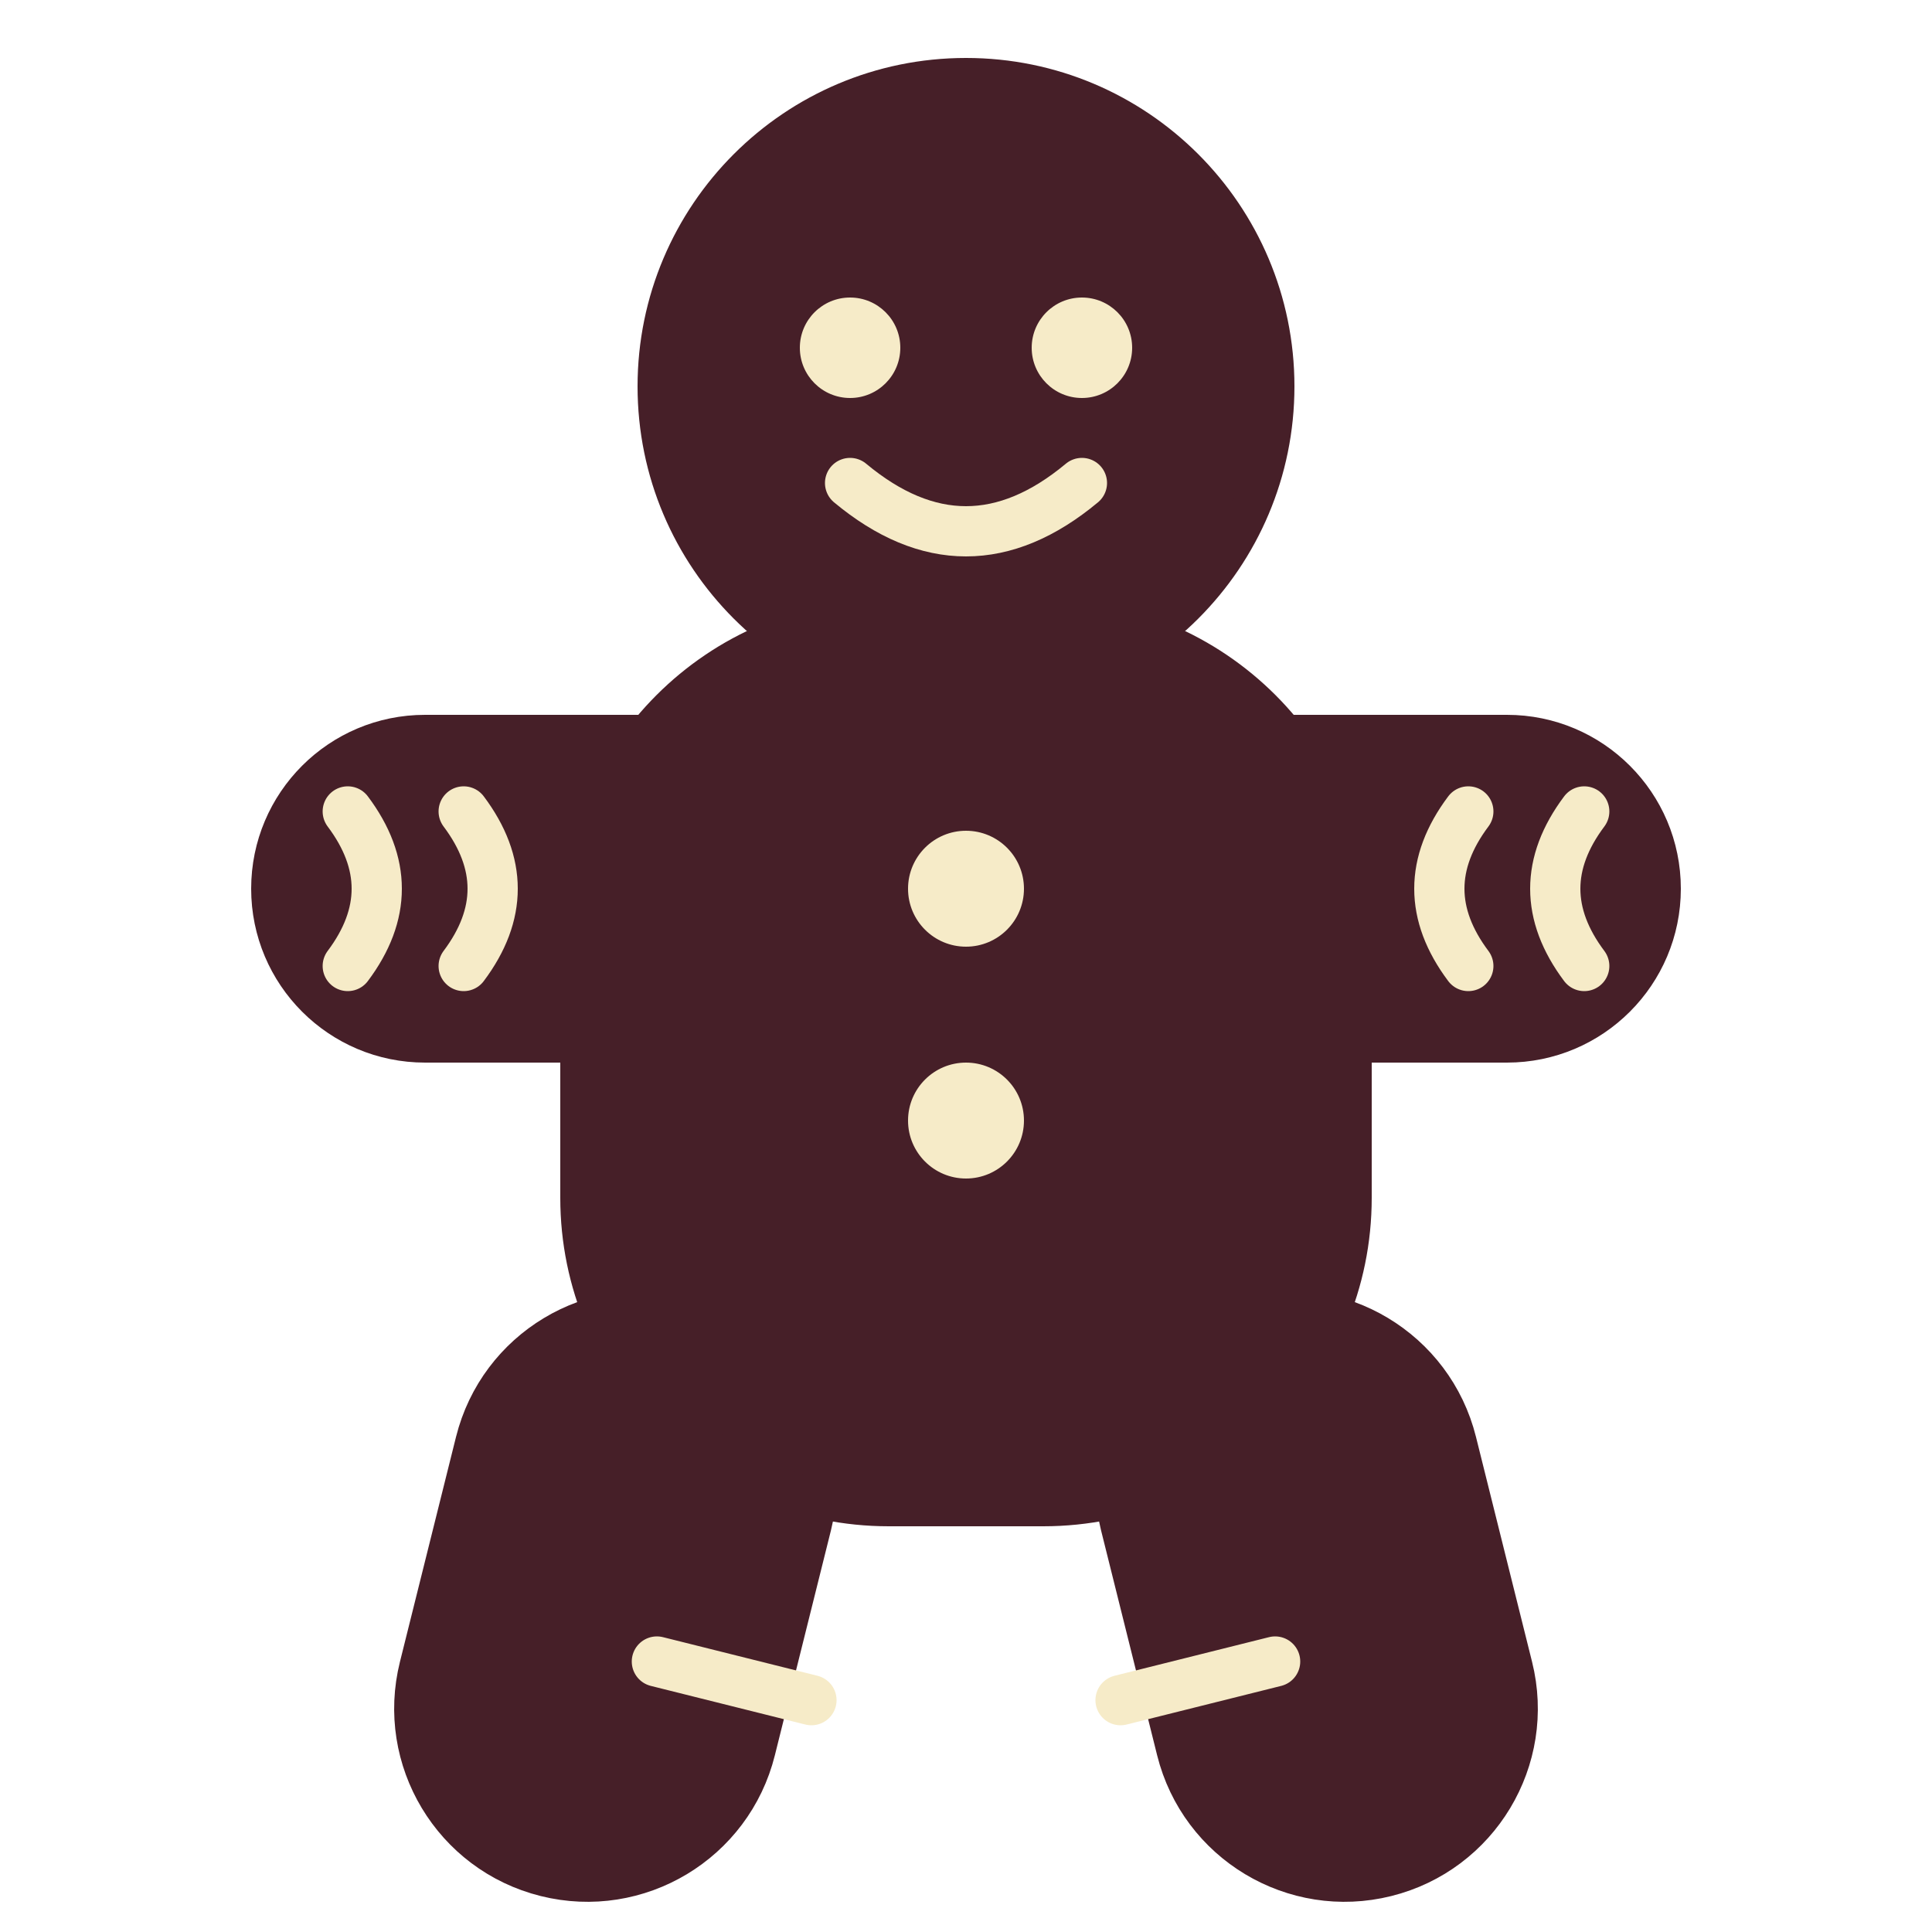
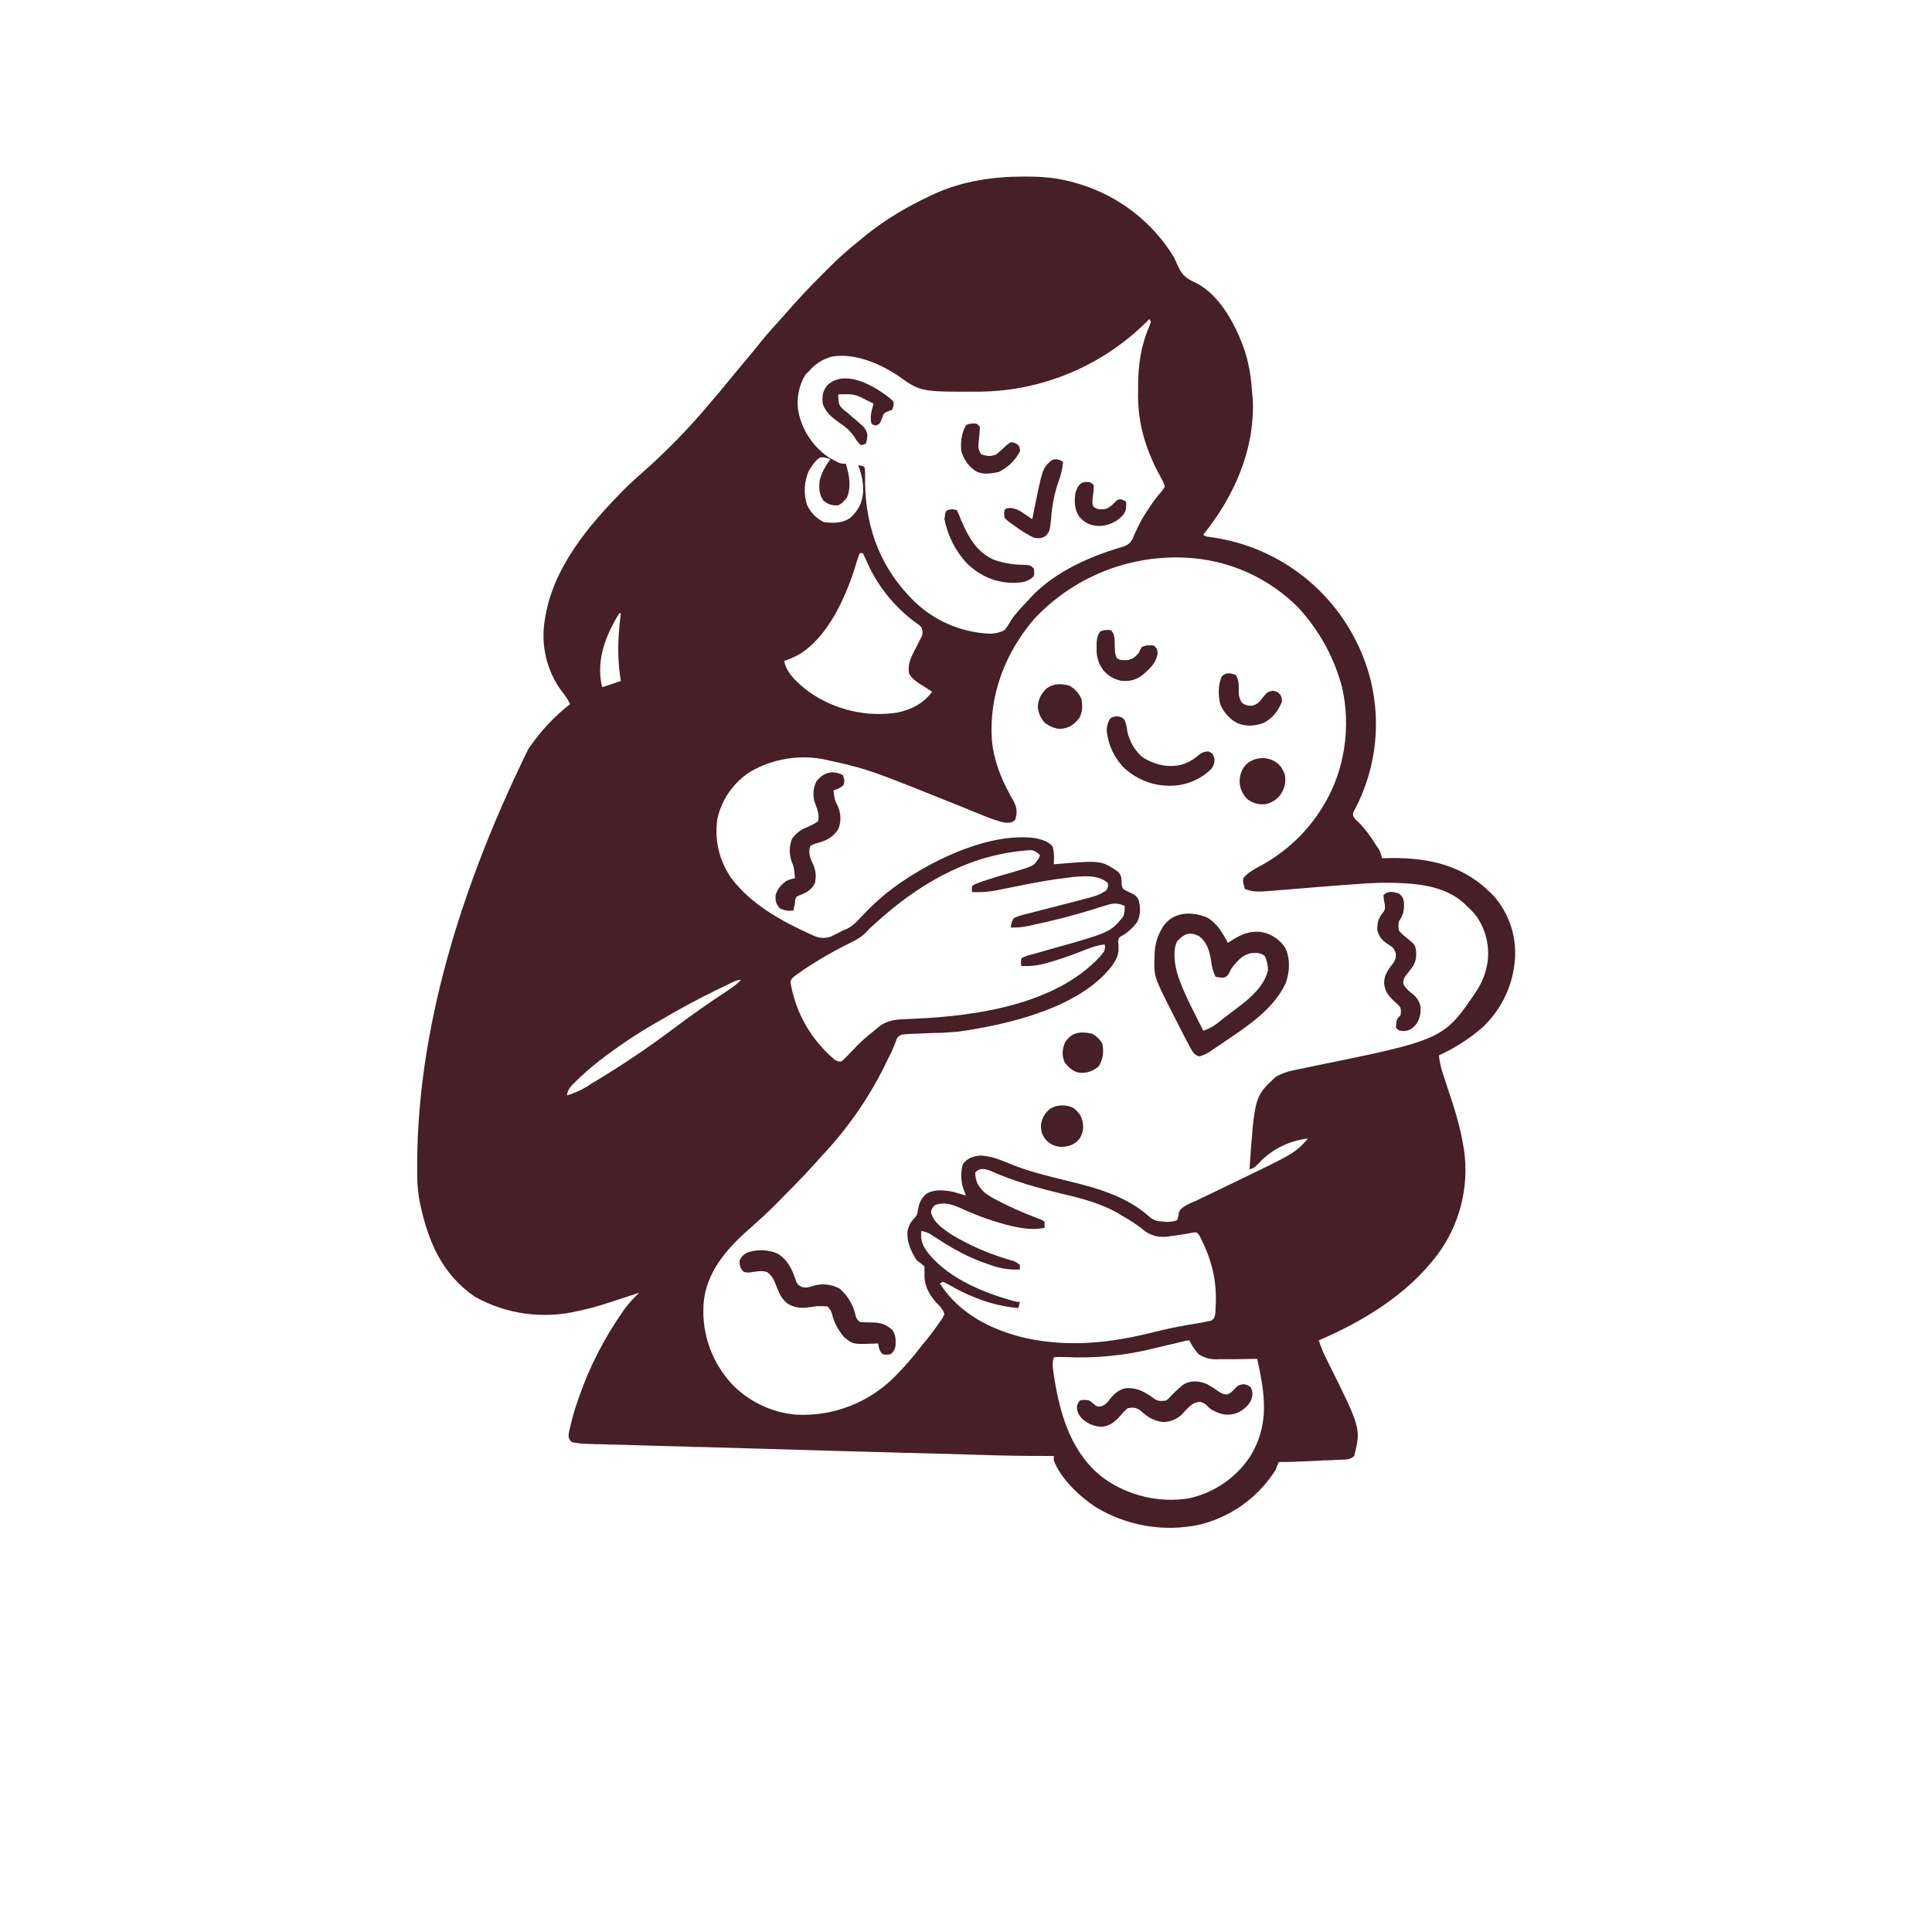
- <svg xmlns="http://www.w3.org/2000/svg" viewBox="0 0 100 100">
-   <g fill="#461F28" stroke="#461F28" stroke-width="2">
-     <rect x="14" y="38" width="72" height="16" rx="8" />
-     <rect x="26" y="68" width="18" height="30" rx="9" transform="rotate(14 35 70)" />
-     <rect x="56" y="68" width="18" height="30" rx="9" transform="rotate(-14 65 70)" />
-     <rect x="30" y="32" width="40" height="46" rx="16" />
-     <circle cx="50" cy="20" r="16" />
-   </g>
-   <g fill="#F6EBC8">
-     <circle cx="44" cy="18" r="2.6" />
-     <circle cx="56" cy="18" r="2.6" />
-     <circle cx="50" cy="46" r="3" />
-     <circle cx="50" cy="58" r="3" />
-   </g>
-   <g fill="none" stroke="#F6EBC8" stroke-width="2.6" stroke-linecap="round">
-     <path d="M44 25 q6 5 12 0" />
-     <path d="M18 42 q3 4 0 8 M24 42 q3 4 0 8 M82 42 q-3 4 0 8 M76 42 q-3 4 0 8" />
-     <path d="M34 86 l8 2 M58 88 l8 -2" />
-   </g>
+ <svg xmlns="http://www.w3.org/2000/svg" width="1254" height="1254" aria-label="Dziewczyna przytulająca pierniczka" viewBox="0 0 1254 1254">
+   <path fill="#461F28" d="M664.1 114.6h2c11.4 0 22 1 32.9 4.4l2.1.6A109 109 0 0 1 762 167l2.9 6.4c2.7 5.7 5.7 7.6 11.3 10.2 15.8 7.9 26.2 28 31.7 44a103 103 0 0 1 4.4 22.2l.7 8.2.2 2.6c1 32-12.4 62-32.2 86.4 1.4 1.4 2.5 1.3 4.5 1.6a124 124 0 0 1 93.4 65 119 119 0 0 1-.4 113.4c-.5 2-.5 2 .6 4q1.6 1.8 3.5 3.5a80 80 0 0 1 9.8 12.9l1.3 2 1.3 1.8q1.4 2.8 2 5.8h1.6c25-.7 48.2 3 67.1 20.8l2.3 2.2 1.7 1.7a56 56 0 0 1 13.7 39 67 67 0 0 1-22 46.9A120 120 0 0 1 934 685c.4 5.1 1.7 9.6 3.4 14.5l1.4 4.2.7 2.3c4.4 12.8 8.4 25.6 10.5 39l.3 1.8a92 92 0 0 1-17.7 68.1C913.2 840.4 885 857.5 856 870a78 78 0 0 0 5.4 13c22 44.1 22 44.1 17.6 62-2.3 2-4 2.3-7 2.4l-2.5.1-2.6.1-2.7.2q-4.3 0-8.6.3l-5.7.3-10.6.4-2.3.1h-5l-2 .1c-1 2.2-1 2.2-2 5a81 81 0 0 1-49.4 35.6c-23.1 5-47.4.8-67.6-11.5-10.5-7-22.3-18.1-27-30.1v-3h-1.6q-23.4.1-46.8-.7l-10.3-.3-36.4-1h-2.4l-4.8-.2-44.4-1.2-40.5-1.2-41.8-1.2h-4.7l-2.4-.2-16.3-.4-20-.6-10-.3q-5.6 0-11-.3h-3.3c-11.2-.4-11.2-.4-16.3-1.4-1.7-2-2-2.6-1.9-5.3a161 161 0 0 1 6.5-23.3q10.4-30.1 28.7-56.2l1.2-1.7A78 78 0 0 1 415 839l-2.3.8c-25.6 8.4-25.6 8.4-35.5 10.7l-1.9.4a93 93 0 0 1-67-9.2c-21.7-14.8-30.5-36.3-35.8-61.2q-1.6-8.3-1.7-16.6v-2c-1-81.8 22.2-174 72.2-275.9l1.2-1.7A128 128 0 0 1 370 457a36 36 0 0 0-5.4-8.3 61 61 0 0 1-11-46.2c4.9-34 28.8-61.9 52-85.3l1.6-1.6q5.2-5 10.8-9.8a412 412 0 0 0 40-40.8l1.5-1.8q8.4-9.6 16.4-19.6l9-10.8q4.3-5 8.2-10 5.1-6.4 10.7-12.4l5.7-6.4q11.2-12.9 23.3-25l4.8-4.8A223 223 0 0 1 558 156l3.6-3c13-10.5 27.2-18.9 42.4-26l3-1.4c17.7-8 37.8-11 57.1-11M746 207l-1.6 1.7a156 156 0 0 1-107.7 45.5c-39.2.2-39.2.2-54-10.5-12.2-7.9-27.7-14.6-42.5-12.3A29 29 0 0 0 525 241l-2.1 2a35 35 0 0 0-4.9 23 47 47 0 0 0 19.8 30.8c7.5 4.2 7.5 4.2 11.2 4.2 2.2 7.1 3.7 15 .7 22-3.3 3.8-3.3 3.8-5.7 5-3.9.2-6.3-.5-9.4-2.9-3-4-3.1-8.2-2.6-13.1 1.3-5.3 3.8-9.6 7-14-4.3-1.3-4.3-1.3-7-1a24 24 0 0 0-6 7l-1 1.5a32 32 0 0 0-1.3 22q3.6 7.8 11.3 11.5c6.2.5 11.8.8 17-3 5.3-5 7.6-9.4 8.2-16.6.2-6.3-.8-11.5-3.2-17.4 2 .2 2 .2 4 1 .5 2 .5 2 .5 4.7v6.2c.6 29.7 10.4 55.3 31.7 76.2a75 75 0 0 0 48.9 21.2 21 21 0 0 0 9.9-2.3q2.4-3 4.3-6.4c3-4.7 7-8.6 10.7-12.6l1.8-2c13.6-14.7 33.5-24.6 52.3-30.7l2-.7 4-1.2c3.8-1.1 6.1-2 8-5.6l1.7-4q4.1-9.2 10-17.5l1.3-2q2.9-4.1 6.4-8l1.5-2.3c-.5-2.4-.5-2.4-2-5l-1.5-3-.9-1.5a125 125 0 0 1-8.6-20.8 100 100 0 0 1-4.3-32.4v-2c0-14.3 1.7-26.6 7.4-39.8l.9-2.5zM558 359l-1.4 4-.9 2.7-.8 2.8c-6.4 20-17.9 45.7-37 56.7q-4.4 2.3-8.9 3.8c1.4 8.3 9.7 15.2 16 20a79 79 0 0 0 57.6 13.5c9.2-2 16.8-6 22.4-13.5l-2.5-1.6-3.3-2.2-1.7-1c-3-2-5.8-3.8-7.5-7.2-1-6.5 1.6-11 4.6-16.7l2.5-5 1.2-2.2c.8-2.5.7-3.7-.3-6.1-1.6-1.5-1.6-1.5-3.8-3a98 98 0 0 1-32-40.4L560 359zm113.3 42.7c-18.9 22-29.5 49.6-27.5 78.8 1.1 12 5.4 23.5 11.1 34.1l1 1.9 2 3.5c2.3 4.4 2.4 7.2 1.1 12-2.3 2.1-3 2-6.4 2-5.4-1-10.3-3-15.3-5l-5.4-2.2-7.8-3.2c-60-24.1-60-24.1-84.1-29.6l-3.1-.7a69 69 0 0 0-49.9 7.6 49 49 0 0 0-21.3 30.2 53 53 0 0 0 9.2 39.2c13 17 32.6 27.7 51.8 36.4l1.7.8c4 1.6 6.5 1.6 10.6.5l4-1.9 1.9-1 2.1-1.1 2.7-1.1c4.6-2.3 7.9-6.3 11.4-10A147 147 0 0 1 583 574l1.7-1.2c23-15.8 58.5-32.6 87.3-28.8 4.4 1 7.9 1.9 11 5.1 1.4 4 1.2 7.7 1 11.9l2.4-.2c28.3-2.4 28.3-2.4 39.6 5.2 1.9 2.7 2 4.1 2 7.4a8 8 0 0 0 1 3.6c2 1.2 2 1.2 4.4 2.3 2.9 1.4 4.3 2 5.7 5 1.2 4.9 1.3 9.2-.8 13.8a30 30 0 0 1-11 9.8c-1.3 1.1-1.3 1.1-1.5 3.3l.2 2.5c.1 4.7-.4 7.4-3 11.3l-1 1.6c-20.9 27.6-67.5 38.4-100 43q-8.3.8-16.4.9l-12.6.5-2.7.1c-5.8.4-5.8.4-8 2.6l-.9 2.4-1.1 2.7-1.3 3.2-3.8 7.7-1 2.1a241 241 0 0 1-39.7 57.3 591 591 0 0 1-25.6 27.1l-4.8 4.9q-7.5 7.5-15.2 14.3C474 808.3 460 822.7 457 843a69 69 0 0 0 16 53l1.4 1.7a66 66 0 0 0 42 20.5 84 84 0 0 0 65-25.3q8.3-8.4 15.6-17.9l2-2.5q5.7-6.7 10.6-13.9l1.1-1.5c1-1.4 1-1.4 2.3-4.1-.9-3.3-3-5.2-5.4-7.6-5-5.7-8-11.6-7.5-19.3l-.1-4.1c-2.2-2-2.2-2-5-4-3.8-5.8-6.5-12-6-19 .9-3.4 2-6 4.6-8.4 1.8-2 2-3.4 2.3-6 .9-4.1 2-6.6 5.1-9.6 5.3-3.3 12.2-2.6 18.1-1.3l7.9 2.3-.7-1.7a28 28 0 0 1-1.4-18.6c3-4 6.2-5 11.1-5.7 7.1.2 13.3 2.8 19.8 5.5 11.6 4.8 23.9 7.7 36 10.7 19.3 4.6 39.2 10 54.3 23.6a12 12 0 0 0 8.5 3l2.8.3c2.5-.1 4.3-.2 6.6-1.1q1-2.4 1.2-5.2c1.8-4.1 7.9-5.9 11.7-7.7l3.5-1.7 11.7-5.6 2-1 4-1.9 3.7-1.8c38.6-18.6 38.6-18.6 47.2-28.1a51 51 0 0 0-30 14c-4.8 5-4.8 5-8 6 3.3-47.3 3.3-47.3 17-60 4.8-2.8 9.5-4 14.9-5l5.3-1.1 2.8-.6c86.1-17.5 86.1-17.5 107.7-49.6a47 47 0 0 0 6.8-18 42 42 0 0 0-7-29.7 44 44 0 0 0-6.5-7l-1.5-1.5C938.1 575 920.2 573.4 904 573h-2.2c-9.7-.2-19.3.7-29 1.4l-5.7.4-29.7 2.4c-22.8 2-22.8 2-29.4-.2-1.3-4.7-1.3-4.7-1-7 2.9-3.6 6.5-5.5 10.5-7.7a106 106 0 0 0 41.3-39.1c14-22.5 18.3-51.7 12.2-77.4a121 121 0 0 0-26-48.8l-2-2.3a110 110 0 0 0-73-32.7l-2-.1a126 126 0 0 0-96.7 39.8M402 398c-8.6 13.8-15 29.8-11.5 46.4l.5 1.6 1.9-.6L403 442l-.5-3c-2-13.9-1.3-27.2.5-41zm171 197-1.4 1.2c-7 6.2-7 6.2-9.6 9.1-3.8 3.8-8.7 6-13.4 8.3q-13.8 7-26.7 15.6l-2.4 1.7c-5.4 3.8-5.4 3.8-6.5 6.1a83 83 0 0 0 29 51c2 1 2 1 4 1q2.9-2.3 5.2-5l3-3 1.4-1.6a113 113 0 0 1 11.7-10.3l2.3-2 2.1-1.6c5-3.3 10-3.8 15.8-4l4.4-.2 2.3-.1c39.7-1.8 90.5-9.2 119.3-39.8 3.4-4 3.4-4 3.8-6.8l-.3-1.6c-5.6.6-10.5 2.6-15.7 4.7q-10.6 4.2-21.6 7.3l-2.3.6c-5 1.3-9.3 1.6-14.4 1.4-.5-2.3-.5-2.3 0-5 2.4-1.5 5.2-2.1 7.9-2.8l10.5-3c39.2-11 39.2-11 47.6-21.2 1-2.6 1-4.2 1-7-5-2.2-8-1.8-13.3 0l-4.5 1.4-2.5.8q-19.5 6-39.5 10.2l-2.2.5c-4.1.9-7.8 1.3-12 1.1.4-2.5.7-4 2-6 2.7-1.5 5.7-2.2 8.7-2.9l2.8-.7 7.8-2 21.3-5.5c14.2-3.7 14.2-3.7 19.4-6.9 1.4-2.6 1.4-2.6 1-5-6.3-5.2-14.7-4.4-22.4-3.8l-7.3 1-2.8.3c-12.5 1.8-24.9 4.4-37.3 6.9A67 67 0 0 1 631 579c-.3-1.9-.3-1.9 0-4 1.7-1.1 1.7-1.1 4.2-2l2.7-1q9-3 18-5.5c15.2-4.4 15.2-4.4 18.5-9.8l.6-1.7c-2-1.8-3.3-3-6.1-3.2-37 2.2-68.6 19.5-95.9 43.2m-99.3 43.4-1.6.8-7.1 3.4q-18.4 9-36 19.4l-5.2 3a317 317 0 0 0-34.5 23.3 176 176 0 0 0-16.9 14.9c-2.4 2.5-4 4.3-4.4 7.8a56 56 0 0 0 15.8-7.6q27.9-16.6 53.7-36a624 624 0 0 1 34.3-24.1l2.3-1.6 2-1.4q2.7-2 4.9-4.3c-2.8 0-4.7 1.2-7.3 2.4M633 761c.1 6 1.8 8.9 6 13a47 47 0 0 0 8.1 5q12 6.3 25 11.2l2.4 1 2.1.8 1.4 1v4c-6.3 1.1-11.5.8-17.8-.5l-2.8-.5a178 178 0 0 1-34-11.9c-5.7-2.4-10.4-4.1-16.4-2-2 1.9-2 1.9-2.8 4.6 1.7 6.9 8 11 13.7 14.8a159 159 0 0 0 35.3 15.6l2.2.7 1.9.5q2.6.9 4.7 2.7v3a49 49 0 0 1-20.1-3.3c-12.6-4-23.7-10.3-34.7-17.5l-1.9-1.2-1.6-1.1q-2.7-1.4-5.7-1.9c-.7 6.4 1 10 5 15 13.5 16.4 37 25.8 57 31h2l-1 4a88 88 0 0 1-18.3-3.4l-2.6-.8q-11.4-3.7-21.8-9.6l-2.4-1.3-2.2-1.2-1.7-.7-2 1c12.5 19.7 33.5 30.3 55.7 35.5 28.8 6.2 55.6 3.1 83.8-4q10-2.5 20.1-4.3c10.4-1.7 10.4-1.7 13.9-2.5l2.6-.5c1.9-1.2 1.9-1.2 2.7-4.3l.2-3.9.1-1.8c.8-16-2.7-30-10.1-44.2l-.9-1.7c-1.1-1.3-1.1-1.3-2.8-1.4l-2 .3-2 .4-2.3.4-8 1.2q-1 0-2 .3c-6 .8-10.5.1-15.5-3.1l-2.4-2a121 121 0 0 0-14-9l-1.8-1.2c-10.9-6-22.5-9.2-34.5-12-16.8-4-33-8.5-48.8-15.6-3.8-1.2-6.2-1.4-9 1.4m134.5 109.8-2.2.5-2.4.6-5.2 1.2-8 1.9a197 197 0 0 1-58.7 5.8h-2c-2-.1-2-.1-5 .2-1.4 4.2-.5 7.7.1 12l.4 2.7c4 24.2 11.6 48.7 32.2 64a75 75 0 0 0 54.6 12.9A64 64 0 0 0 811 946c13.3-21 10.1-41 5-64h-2.8l-10.5.2h-11.1l-2 .1c-4.7 0-7.6-.9-11.6-3.3a35 35 0 0 1-6-9q-2.3.1-4.5.8" />
+   <path fill="#461F28" d="M574.5 256.1c4 3 4 3 5.5 4.9 0 2.6 0 2.6-1 5l-2.4.9c-2.6 1.1-2.6 1.1-3.5 2.7 0 .4 0 .4-.7 2-1.2 3.3-1.2 3.3-3.5 4.5-1.9-.1-1.9-.1-3.2-1.1-1.4-4.2.2-8.9 1.3-13l-4.8-2.4-2.7-1.4a21 21 0 0 0-10.7-2.3h-2.7l-2.1.1c.4 6.8.4 6.8 3.3 9.7l3 2.4 2.8 2.5 1.5 1.2c7.2 6.2 7.2 6.2 8.4 10.2-.2 3.2-.2 3.2-1 6l-3 1c-2.2-1.6-3.3-3.5-4.7-5.8a31 31 0 0 0-8.8-8.3c-5-3.6-9.5-6.8-11.5-12.9-.4-5-.2-7.9 3-12 11-9.9 27.5-1 37.5 6.1M634 275l2 2q-.1 4.4-.7 8.8c-.4 3.6-.6 6.2 1.7 9.2 3.8 1 5.8 1.5 9.5 0 2.5-2 2.5-2 4.2-3.6q2.4-2.4 5.3-4.4c2.9.4 2.9.4 5 2 1 1.8 1 1.8 1 4a30 30 0 0 1-13.9 13.4c-5.3 1-10.6 2-15.4-1A23 23 0 0 1 624 293c-.7-6 0-11.6 3-17 2.5-1.3 4.2-1.2 7-1M686.7 298.3c2.3.7 2.3.7 3.3 1.7-.4 4.2-1.2 7.8-2.7 11.8a92 92 0 0 0-5.1 25.4c-.8 7.2-.8 7.2-3.1 10.4-3.1 2-4.4 2-8.1 1.4a79 79 0 0 1-12.6-7.8c-4.8-3.4-4.8-3.4-6.4-5.2-.3-2.6-.3-2.6 0-5 1-1 1-1 3.7-1.3 4 .4 6 1.6 9.2 3.8l1.5 1 3.6 2.5.4-2c6.2-30.9 6.2-30.9 11.6-35.8 2-1.2 2-1.2 4.7-1M705 312.8c3 .2 3 .2 5 2.2q-.2 4.4-.9 9.2c-.1 2.8-.1 2.8.6 4.6 2.2 2 4.3 1.8 7.1 1.7 3.4-.8 5.3-2.8 7.6-5.3 1.6-1.2 1.6-1.2 3.7-1 1.9.8 1.9.8 2.9 1.8 0 4 0 6-2.7 9a21 21 0 0 1-16.7 6.3c-4.7-.5-7.8-2.3-11-5.8-3.2-4.8-3.4-9.8-2.6-15.5 1.4-4 2.4-6.9 7-7.2M617.9 330.5l3.1.5q1.6 3.4 3 7c4.7 10.8 9.7 20 20.8 25.2a58 58 0 0 0 19 3.4c5 .2 5 .2 7.2 2.4.4 2.4.4 2.4 0 5-4 4-8.3 4.2-13.6 4.3-11.5-.2-21-4.4-29.4-12.2a59 59 0 0 1-15-29.1c.7-5.8.7-5.8 4.9-6.5M721 409c2.7 2.7 2.4 5.3 2.5 9 .2 6.3.2 6.3 1.3 9 2.2 1.9 4.4 1.5 7.2 1.4 3.2-.6 4.8-2 7-4.4l2-4c2.8-1.4 5-1.2 8-1 2 2 2 2 2.4 4.8-.8 6.6-5.4 10.6-10.3 14.7-4.2 3-8 3.8-13.2 3.4a20 20 0 0 1-12.1-7.3 22 22 0 0 1-4-14.2v-3.3c.2-3 .6-4.7 2.2-7.1 2.5-1.3 4.2-1.2 7-1M802 438c2.4 3.6 2 7 2 11 0 2.8.6 4.7 2 7 2.4 1.9 3.8 2 6.8 2.1 3.6-1.2 4.4-2.3 6.7-5.2 3.1-3.8 3.1-3.8 6.8-4.6 2.7.7 2.7.7 4.6 2.4 1.1 2.3 1.1 2.3 1.2 4.6-2.3 6-6.3 11.2-12.1 14-5.8 2-11 2.4-16.8.1A24 24 0 0 1 792 457c-1.4-6-1.4-12.3 1-18 3-2.7 5.3-2.2 9-1M694 445a17 17 0 0 1 8 9c.7 4.4.7 8.5-1.7 12.4-3.7 4.3-6.4 6.2-12.1 6.7-4-.2-7-1.7-10.2-4.1a17 17 0 0 1-4.4-10.6 17 17 0 0 1 5.9-11.7c4.8-3.3 9-3 14.5-1.7M726.1 465c2.9 1 2.9 1 4 2.8q1.3 3.3 1.6 6.9a31 31 0 0 0 9.7 16.7c7.6 4.8 16 7 24.8 5.1 4.4-1.2 7.5-2.9 11-5.7 2.8-2.3 3.5-2.8 7.2-3.1 2.6 1.3 2.6 1.3 3.8 4.5a9 9 0 0 1-2.1 7 38 38 0 0 1-26.8 10.8c-11 .1-21.5-4.1-29.6-11.5a40 40 0 0 1-11.4-24.6c.3-3.3.6-4.8 2.3-7.6 2.4-1.3 2.4-1.3 5.5-1.3M826.7 493.8c4 2.2 5.8 4.9 7.3 9.2.8 5-.2 8.7-3 13a16 16 0 0 1-10 6c-4.2.3-7.5-.6-11-3a16 16 0 0 1-5.3-13.6c.5-3.9 1.7-6.6 4.3-9.4a16 16 0 0 1 17.7-2.2M547 503c1.1 2.6 1.4 4 .4 6.7-2 1.8-4 2.5-6.4 3.3.4 3.9.7 6.4 2.6 9.8q3.4 7.3.7 15c-3.3 5.6-8.1 8-14.2 9.5-2.3.7-2.3.7-4.1 1.7-1.3 3.3-.6 6.5.7 9.8l.8 1.6c2 4.2 2.4 8 1.5 12.6-2.3 4.8-5.8 6.5-10.5 8.3-1.5.7-1.5.7-2.4 2.6l-.1 2.1c0 .5 0 .5-.6 2.8l-.4 2.2c-3.6.3-5.6.2-8.9-1.5-2.5-3-2.9-4.6-2.7-8.4 1-4 3.5-6.6 6.6-9.1 2-1 3.7-1.5 6-2-.7-7.3-.7-7.3-2-10.4-1.9-5-1.9-10.5.2-15.5 2.8-3.3 5.3-5.5 9.4-7.1 2.7-1.2 5-2.2 7.4-4 1-4.3-.6-8-2.1-12a18 18 0 0 1 1-13.8q7-9 17.1-4.2M908 580c2.4 1.8 2.9 3.2 3.3 6 .2 5.1-.5 7.8-3.3 12-.4 2.9-.4 2.9 0 6 1.6 1.9 3 3.2 5 4.7 5.6 4.6 5.6 4.6 6.2 9.1.2 5.4-.9 8.1-4.2 12.2-4 5-4 5-4.2 8.5 1.6 3.2 3.7 4.8 6.5 7 2.6 2.3 3.7 4.2 4.7 7.5.3 4.9-.3 8.7-3.4 12.5-2.5 2.6-4 3.5-7.6 3.7-3-.2-3-.2-5-2.2.5-5.5.5-5.5 3-8 .4-2.4.4-2.4 0-5-1.7-2.1-1.7-2.1-3.9-4-4-3.7-6.3-6.6-6.7-12 0-5.6 3-9 6.2-13.3 1.4-2.7 1.4-2.7 1.4-5.8-1.1-3.3-2-4.1-4.9-5.9-4-2.7-5.7-4.4-7.1-9-.2-4.3.4-7.5 3.1-11 1.6-2 2-2.7 1.8-5.3l-.8-4.7-.1-2c3-3 6.4-2.2 10-1M783.6 595.6c6.4 3.7 10 10 13.4 16.4l1.5-1c6.5-4.3 12.6-7.1 20.5-6a23 23 0 0 1 15.3 10.4c3.3 7.1 2.8 15.5.2 22.8-7.8 16.7-24.7 27.8-39.5 37.8l-7.7 5.2-1.7 1.2a25 25 0 0 1-7.2 3.3c-3.4-1-4.2-2.9-6-6L771 677l-.9-1.6-9.2-18c-12-23.7-12-23.7-11.5-36.2V619c.3-5.9 1.6-10.9 4.6-16l1-1.8c6.7-9.6 18.9-9.8 28.6-5.6M764 611c-3.1 6.3-1.4 16.2.7 22.7 4.2 12.2 10.6 23.8 16.3 35.3a31 31 0 0 0 10.6-6l2-1.6 6.4-4.9 3.7-2.8c8.3-6.3 16.5-13.3 19.3-23.7a22 22 0 0 0-2-9.4c-2.8-2.3-5.2-2.2-8.7-2-5.6 1-8.8 4.7-12.2 8.9-1.1 1.5-1.1 1.5-2.5 4.4-1.6 2.1-1.6 2.1-3.3 2.6-1.9.1-1.9.1-5.3-.5a30 30 0 0 1-2.9-10.3c-1-6.4-2.6-12.2-8-16.2-6.4-3-9.5-1.3-14.1 3.5M709 671c3 1.8 4.5 3.3 6.4 6.2q1.9 7.8-2.1 14.7a16 16 0 0 1-12.5 4.4c-4.3-.7-7-3.3-9.7-6.6-2-4.8-1.7-8.2.1-13 4.5-7 10.3-7.4 17.8-5.7M696.9 719.3c3.7 3 5.2 5.2 6 10a14 14 0 0 1-2.6 10.3c-3.1 3.5-6.7 4.6-11.3 4.8a14 14 0 0 1-10-4.4c-2.7-3.3-3.5-6-3.3-10.2q1-6.3 6-10.2a16 16 0 0 1 15.2-.4M504.4 813.5c7 4.1 10.1 10.9 12.4 18.4 1.2 2.1 1.2 2.1 3.6 3.4 3 .8 4.8.2 7.7-.8q9-2.4 17 2a32 32 0 0 1 10.3 17.6c.6 1.9.6 1.9 2.6 3.9q4.6.4 9.2.4c5.1.2 7.8 1.4 11.8 4.6 2.4 3 2.4 6.3 2.3 10a8 8 0 0 1-3.3 6c-2.6.4-2.6.4-5 0-2.4-2.4-2.5-3.8-3-7l-2.8.1c-13.5.5-13.5.5-19.2-4.1a36 36 0 0 1-8.1-15.6c-.9-2.4-.9-2.4-2.9-4.4-1.8-.2-1.8-.2-4-.2h-2.5l-7 .9c-4.8.5-8.4-.2-12.5-2.7-3.7-3-5.3-6.6-7-11-1.4-3.9-2.7-6.8-6-9.3-3.7-1.3-7.5-.3-11.3.2-2.7.1-2.7.1-4.4-.7-1.9-2.2-2.3-4-2.3-6.8 1.2-2.9 2.3-3.8 5-5.4a28 28 0 0 1 19.4.5M784.1 898.8q3.7 2 7 4.5c2.9 1.7 2.9 1.7 5.5 1.8 2.4-1 3.1-1.8 4.8-3.7 2.1-2.2 2.5-2.4 5.7-3 2.9.6 2.9.6 4.8 2.2 1.5 3.3 1.2 5 .1 8.4a18 18 0 0 1-10.2 8.5c-6 1.6-9.7.4-15-2.3-1.8-1.2-1.8-1.2-3.4-2.8-1.4-1.4-1.4-1.4-4.2-2.5-4.8.1-7 2.8-10.2 6.1l-2 2.2a18 18 0 0 1-12.4 4.8c-6.2-.9-9.9-3.3-14.4-7.5-3-2-4.7-2.1-8.2-1.5q-2.7 2.2-4.8 4.9c-3.6 4-6.5 6.5-12 7.2-5.2-.2-9.3-2-13.1-5.5-2.2-2.7-3-4.1-3.1-7.6.6-2.3.6-2.3 2-4 2.8-.5 2.8-.5 6 0l2.6 2c2.4 2 2.4 2 4.8 1.9 3.1-1 4-2.2 6-4.8 3.1-3.7 5.7-6.2 10.6-7.1 7.6-.4 12.6 2.8 18.5 7.1 2.6 1.6 4.6 1.3 7.5.9 2.4-2.1 2.4-2.1 3.6-3.5q2.4-2.5 5-4.7l1.8-1.6c5-3.7 11.4-3 16.7-.5" />
</svg>
